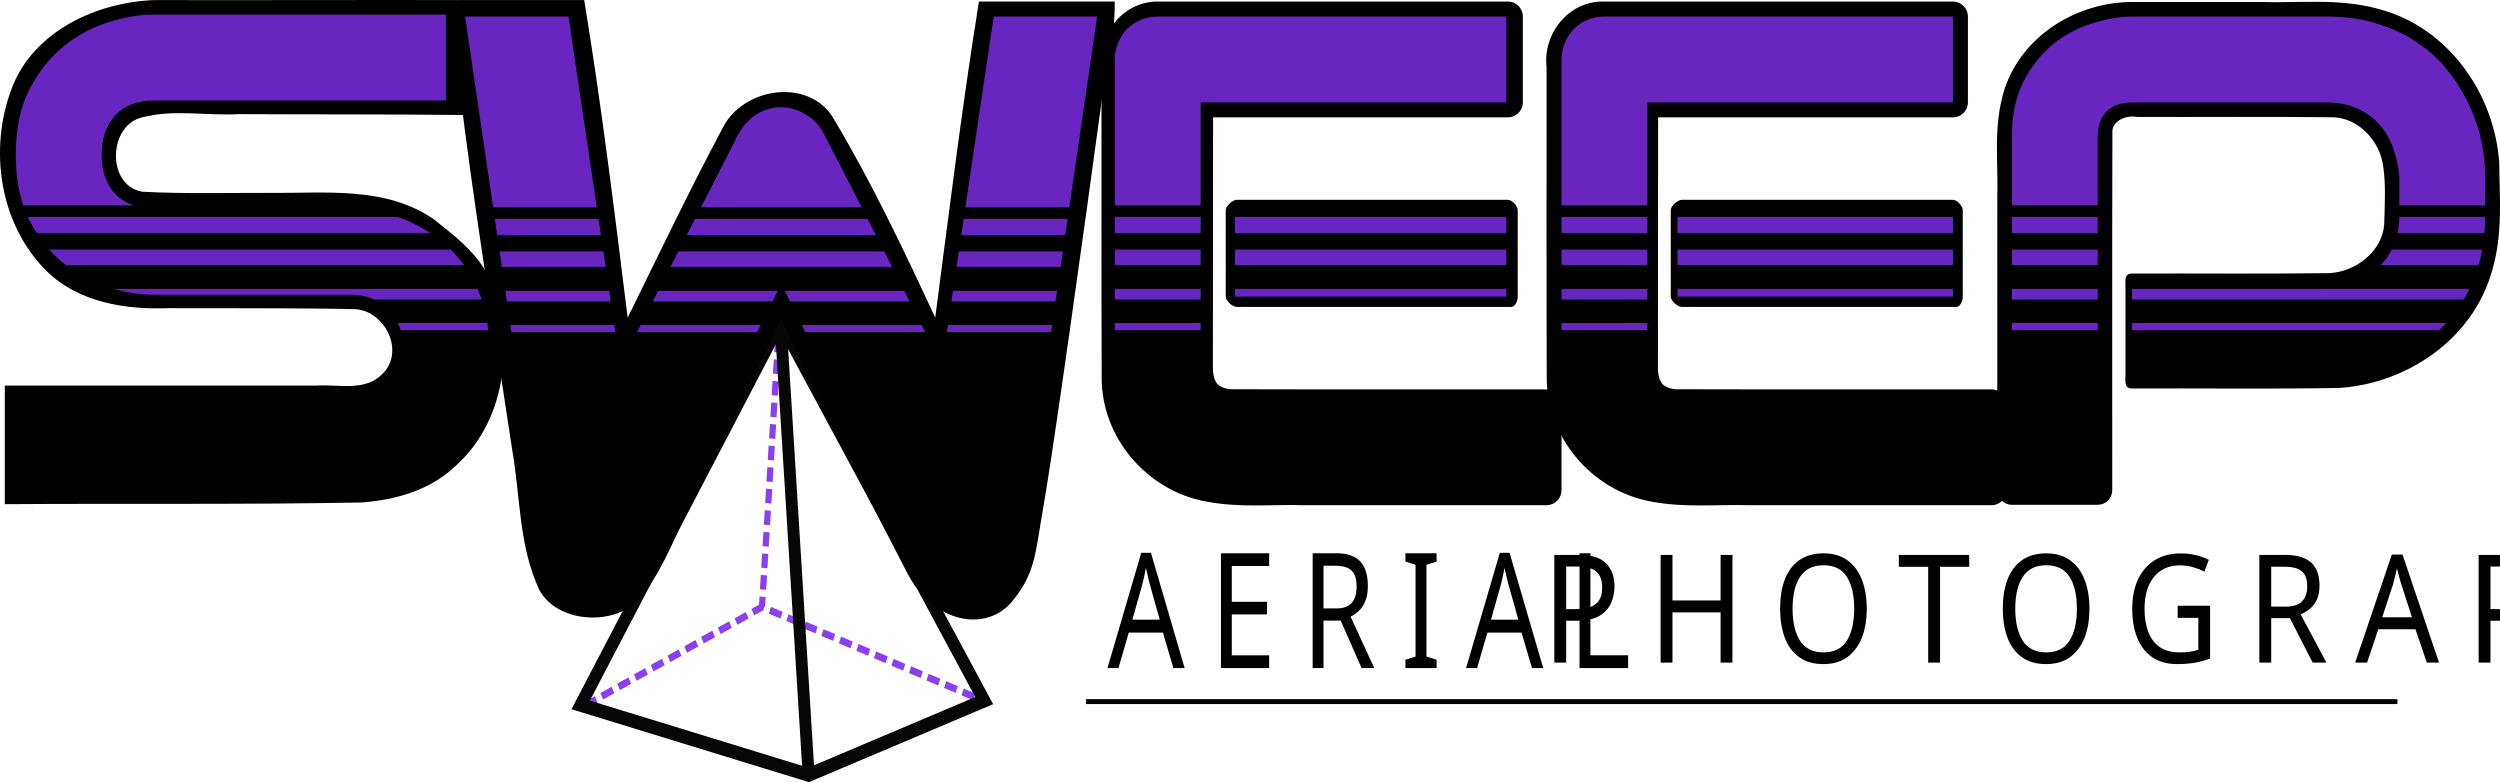
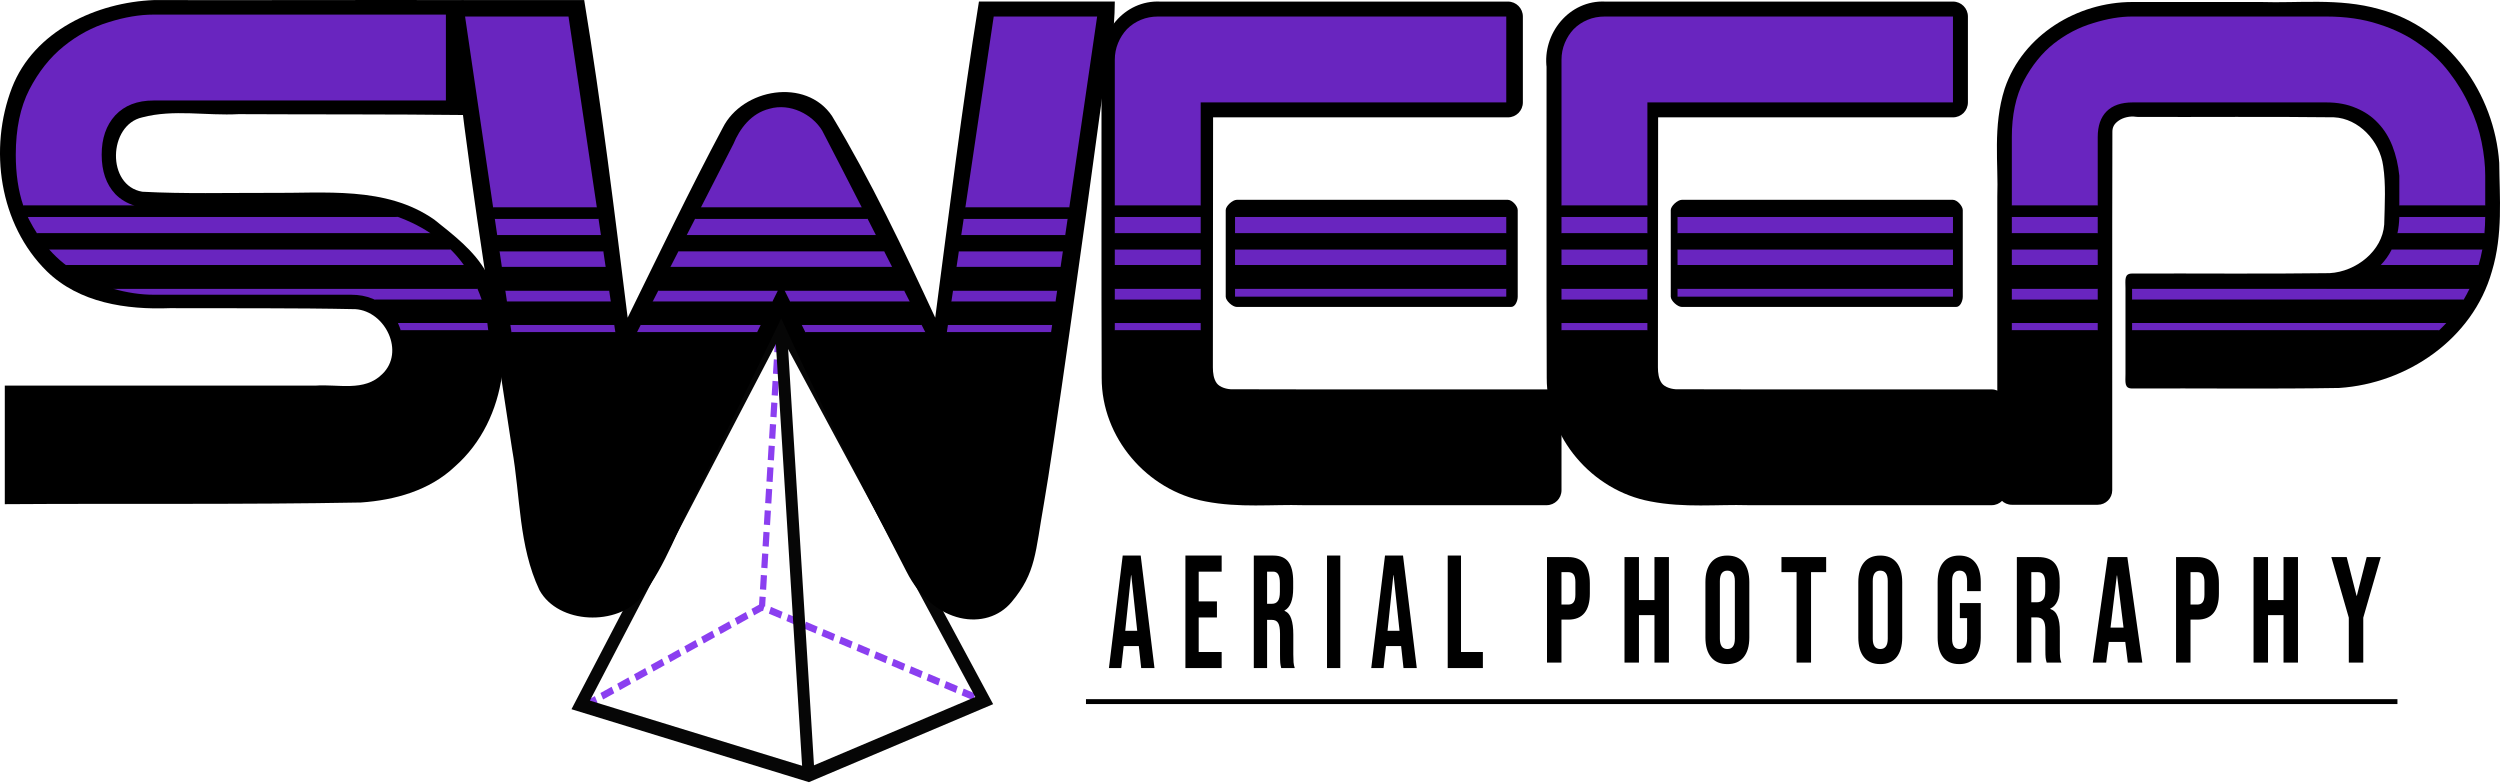
<svg xmlns="http://www.w3.org/2000/svg" width="1994.666" height="624.05" viewBox="0 0 527.755 165.113" version="1.1" id="svg1">
  <defs id="defs1">
    <linearGradient id="linearGradient34">
      <stop style="stop-color:#000000;stop-opacity:1;" offset="0" id="stop34" />
      <stop style="stop-color:#000000;stop-opacity:0;" offset="1" id="stop35" />
    </linearGradient>
  </defs>
  <g id="layer1" transform="translate(-0.608157,-183.2621)">
    <g id="layer1-8" style="display:inline" transform="matrix(1.703187,0,0,1.703187,-36.34128,-77.29725)">
      <g id="g107" transform="matrix(0.9851336,0,0,0.9851336,2.631205,2.926393)">
        <g id="g2" transform="matrix(0.4607489,-0.0051726,0.00600234,0.534658,70.93448,71.48848)" style="display:inline">
          <path style="display:inline;opacity:1;fill:none;stroke:#8b3ff0;stroke-width:1.696;stroke-linecap:butt;stroke-linejoin:miter;stroke-dasharray:3.392, 1.696;stroke-dashoffset:0;stroke-opacity:1" d="M 97.535,231.664 92.293,294.749 M 43.653,317.647 92.309,294.908 151.517,317.226" id="path70" />
          <path style="fill:none;stroke:#060606;stroke-width:3.25;stroke-linecap:butt;stroke-linejoin:miter;stroke-dasharray:none;stroke-opacity:1" d="m 98.199,227.901 -55.725,89.574 62.022,17.076 48.166,-17.027 z" id="path71" />
          <path style="fill:none;stroke:#060606;stroke-width:3.25;stroke-linecap:butt;stroke-linejoin:miter;stroke-dasharray:none;stroke-opacity:1" d="M 104.496,334.551 98.199,227.901" id="path72" />
        </g>
        <g id="g431" style="stroke:none;stroke-opacity:1" transform="translate(-14.81667,-13.75833)">
          <path id="path285-4" style="font-size:85.12px;line-height:1.25;font-family:Audiowide;-inkscape-font-specification:'Audiowide, Normal';font-variant-ligatures:none;display:inline;fill:#000000;stroke-width:0.213" d="m 325.889,166.309 c -2.498,-0.023 -4.922,0.1 -7.229,0.023 -0.02,-3.3e-4 -0.04,-3.3e-4 -0.061,0 -5.394,1e-5 -10.79,0 -16.184,0 -0.001,0 -0.003,0 -0.004,0 -6.84,0.016 -13.714,4.092 -16.016,10.877 -0.003,0.011 -0.007,0.022 -0.01,0.033 -1.518,4.765 -0.77,9.462 -0.926,13.602 -4.3e-4,0.023 -4.3e-4,0.046 0,0.068 v 36.848 c 4.5e-4,1.009 0.819,1.828 1.828,1.828 h 10.805 c 1.009,-4.5e-4 1.827,-0.817 1.828,-1.826 0.012,-14.985 -0.023,-29.967 0.018,-44.941 3.6e-4,-0.021 3.6e-4,-0.042 0,-0.062 -0.022,-0.708 0.251,-1.125 0.809,-1.512 0.558,-0.387 1.416,-0.588 2.143,-0.475 0.092,0.014 0.184,0.021 0.277,0.021 8.236,0.028 16.453,-0.056 24.643,0.045 3.125,0.144 5.771,2.973 6.197,6.119 10e-4,0.009 0.003,0.018 0.004,0.027 0.343,2.265 0.197,4.749 0.127,7.342 -0.231,3.308 -3.505,5.931 -6.861,6.119 -8.26,0.113 -16.556,0.018 -24.869,0.051 -1.006,0.005 -0.821,0.822 -0.821,1.828 v 10.805 c 4.4e-4,1.013 -0.176,1.832 0.837,1.828 8.633,-0.04 17.303,0.082 25.994,-0.064 0.03,-6e-4 0.06,-0.002 0.09,-0.004 8.494,-0.563 16.765,-6.13 19.18,-14.674 1.409,-4.661 0.959,-9.326 0.924,-13.57 -2e-4,-0.037 -0.002,-0.074 -0.004,-0.111 -0.598,-8.622 -6.366,-16.977 -15.062,-19.293 -2.585,-0.736 -5.162,-0.909 -7.656,-0.932 z" />
          <g id="g21" style="stroke:none;stroke-opacity:1">
            <path d="m 287.288,195.438 h 10.806 v -2.073 H 287.288 Z" style="font-size:85.12px;line-height:1.25;font-family:Audiowide;-inkscape-font-specification:'Audiowide, Normal';font-variant-ligatures:none;display:inline;fill:#6925bf;stroke:none;stroke-width:0.213;stroke-opacity:1" id="path285" />
            <path d="m 287.288,199.427 h 10.806 v -1.975 H 287.288 Z" style="font-size:85.12px;line-height:1.25;font-family:Audiowide;-inkscape-font-specification:'Audiowide, Normal';font-variant-ligatures:none;display:inline;fill:#6925bf;stroke:none;stroke-width:0.213;stroke-opacity:1" id="path282" />
            <path d="m 287.288,203.794 h 10.806 v -1.398 H 287.288 Z" style="font-size:85.12px;line-height:1.25;font-family:Audiowide;-inkscape-font-specification:'Audiowide, Normal';font-variant-ligatures:none;display:inline;fill:#6925bf;stroke:none;stroke-width:0.213;stroke-opacity:1" id="path279" />
            <path d="m 298.094,207.646 v -0.927 H 287.288 v 0.927 z" style="font-size:85.12px;line-height:1.25;font-family:Audiowide;-inkscape-font-specification:'Audiowide, Normal';font-variant-ligatures:none;display:inline;fill:#6925bf;stroke:none;stroke-width:0.213;stroke-opacity:1" id="path276" />
            <path d="M 341.95,206.72 H 302.417 v 0.927 h 38.615 c 0.316,-0.296 0.622,-0.605 0.918,-0.927 z" style="font-size:85.12px;line-height:1.25;font-family:Audiowide;-inkscape-font-specification:'Audiowide, Normal';font-variant-ligatures:none;display:inline;fill:#6925bf;stroke:none;stroke-width:0.213;stroke-opacity:1" id="path271" />
            <path d="M 344.878,202.396 H 302.417 v 1.398 h 41.712 c 0.267,-0.448 0.516,-0.914 0.748,-1.398 z" style="font-size:85.12px;line-height:1.25;font-family:Audiowide;-inkscape-font-specification:'Audiowide, Normal';font-variant-ligatures:none;display:inline;fill:#6925bf;stroke:none;stroke-width:0.213;stroke-opacity:1" id="path268" />
            <path d="m 346.483,197.452 h -11.387 c -0.371,0.738 -0.836,1.396 -1.395,1.975 h 12.317 c 0.187,-0.631 0.342,-1.29 0.466,-1.975 z" style="font-size:85.12px;line-height:1.25;font-family:Audiowide;-inkscape-font-specification:'Audiowide, Normal';font-variant-ligatures:none;display:inline;fill:#6925bf;stroke:none;stroke-width:0.213;stroke-opacity:1" id="path265" />
            <path d="M 346.846,193.365 H 336.038 c -0.015,0.73 -0.094,1.421 -0.236,2.073 h 10.947 c 0.058,-0.669 0.091,-1.359 0.097,-2.073 z" style="font-size:85.12px;line-height:1.25;font-family:Audiowide;-inkscape-font-specification:'Audiowide, Normal';font-variant-ligatures:none;display:inline;fill:#6925bf;stroke:none;stroke-width:0.213;stroke-opacity:1" id="path262" />
            <path d="m 302.417,168.159 c -1.496,0 -3.131,0.277 -4.905,0.831 -1.773,0.526 -3.422,1.386 -4.946,2.577 -1.496,1.191 -2.757,2.757 -3.782,4.696 -0.998,1.94 -1.496,4.295 -1.496,7.066 v 8.62 h 10.806 v -8.62 c 0,-1.413 0.374,-2.494 1.122,-3.242 0.748,-0.748 1.843,-1.122 3.284,-1.122 h 24.356 c 1.413,0 2.66,0.236 3.74,0.707 1.081,0.443 1.995,1.067 2.743,1.87 0.776,0.804 1.385,1.773 1.829,2.909 0.443,1.136 0.734,2.383 0.873,3.74 v 3.757 h 10.807 v -3.757 c 0,-1.33 -0.153,-2.743 -0.457,-4.239 -0.305,-1.524 -0.803,-3.021 -1.496,-4.489 -0.665,-1.496 -1.524,-2.923 -2.577,-4.281 -1.025,-1.358 -2.286,-2.549 -3.782,-3.574 -1.469,-1.053 -3.173,-1.884 -5.112,-2.493 -1.94,-0.637 -4.128,-0.956 -6.567,-0.956 z" style="font-size:85.12px;line-height:1.25;font-family:Audiowide;-inkscape-font-specification:'Audiowide, Normal';font-variant-ligatures:none;display:inline;fill:#6925bf;stroke:none;stroke-width:0.213;stroke-opacity:1" id="path259" />
          </g>
          <g id="g20" style="stroke:none;stroke-opacity:1">
            <path d="m 287.288,193.365 h 10.806 v -1.416 H 287.288 Z" style="baseline-shift:baseline;display:inline;overflow:visible;stroke:none;stroke-width:7.116;stroke-opacity:1;enable-background:accumulate;stop-color:#000000" id="path287" />
            <path d="m 287.288,197.452 h 10.806 V 195.438 H 287.288 Z" style="baseline-shift:baseline;display:inline;overflow:visible;stroke:none;stroke-width:7.116;stroke-opacity:1;enable-background:accumulate;stop-color:#000000" id="path284" />
            <path d="m 287.288,202.396 h 10.806 V 199.427 H 287.288 Z" style="baseline-shift:baseline;display:inline;overflow:visible;stroke:none;stroke-width:7.116;stroke-opacity:1;enable-background:accumulate;stop-color:#000000" id="path281" />
            <path d="m 287.288,206.72 h 10.806 v -2.926 H 287.288 Z" style="baseline-shift:baseline;display:inline;overflow:visible;stroke:none;stroke-width:7.116;stroke-opacity:1;enable-background:accumulate;stop-color:#000000" id="path278" />
            <path d="M 298.094,207.646 H 287.288 v 20.113 h 10.806 z" style="baseline-shift:baseline;display:inline;overflow:visible;stroke:none;stroke-width:7.116;stroke-opacity:1;enable-background:accumulate;stop-color:#000000" id="path275" />
            <path d="M 341.032,207.646 H 302.417 v 5.483 h 24.439 c 1.33,0 2.743,-0.152 4.239,-0.457 1.524,-0.305 3.021,-0.79 4.489,-1.455 1.496,-0.665 2.923,-1.524 4.281,-2.577 0.404,-0.313 0.793,-0.645 1.167,-0.995 z" style="baseline-shift:baseline;display:inline;overflow:visible;stroke:none;stroke-width:7.116;stroke-opacity:1;enable-background:accumulate;stop-color:#000000" id="path273" />
            <path d="M 344.129,203.794 H 302.417 v 2.926 h 39.533 c 0.53,-0.578 1.027,-1.198 1.489,-1.861 0.242,-0.343 0.472,-0.698 0.69,-1.065 z" style="baseline-shift:baseline;display:inline;overflow:visible;stroke:none;stroke-width:7.116;stroke-opacity:1;enable-background:accumulate;stop-color:#000000" id="path270" />
            <path d="m 346.018,199.427 h -12.317 c -0.064,0.066 -0.129,0.131 -0.195,0.195 -0.804,0.776 -1.773,1.399 -2.909,1.87 -1.108,0.443 -2.355,0.721 -3.74,0.831 H 302.417 v 0.072 h 42.46 c 0.405,-0.844 0.757,-1.741 1.055,-2.691 0.029,-0.092 0.057,-0.185 0.085,-0.278 z" style="baseline-shift:baseline;display:inline;overflow:visible;stroke:none;stroke-width:7.116;stroke-opacity:1;enable-background:accumulate;stop-color:#000000" id="path267" />
            <path d="m 346.749,195.438 h -10.947 c -0.106,0.489 -0.249,0.955 -0.426,1.399 -0.086,0.211 -0.179,0.415 -0.28,0.614 h 11.387 c 0.117,-0.647 0.205,-1.318 0.266,-2.014 z" style="baseline-shift:baseline;display:inline;overflow:visible;stroke:none;stroke-width:7.116;stroke-opacity:1;enable-background:accumulate;stop-color:#000000" id="path264" />
            <path d="m 346.848,191.95 h -10.807 v 1.147 c 0,0.09 -7e-4,0.18 -0.003,0.269 h 10.808 c 8.1e-4,-0.089 0.002,-0.179 0.002,-0.269 z" style="baseline-shift:baseline;display:inline;overflow:visible;stroke:none;stroke-width:7.116;stroke-opacity:1;enable-background:accumulate;stop-color:#000000" id="path261" />
          </g>
        </g>
        <g id="g430" style="display:inline;stroke:none;stroke-opacity:1" transform="translate(-14.81667,-13.75833)">
          <path id="path228-7-6" style="baseline-shift:baseline;display:inline;overflow:visible;fill:#000000;stroke-width:6.682;enable-background:accumulate;stop-color:#000000" d="m 236.072,166.279 0.098,0.002 c -4.585,-0.237 -7.981,4.054 -7.404,8.375 l -0.018,-0.246 c 0.015,13.06 -0.031,26.13 0.023,39.205 -0.018,7.535 5.705,14.178 13.033,15.547 4.31,0.844 8.458,0.362 12.268,0.477 0.019,9.5e-4 0.038,0.002 0.057,0.002 h 30.613 c 1.039,1.2e-4 1.881,-0.842 1.881,-1.881 v -10.807 c 1.2e-4,-1.038 -0.841,-1.88 -1.879,-1.881 -13.147,-0.012 -26.287,0.023 -39.422,-0.018 -0.025,1.8e-4 -0.05,8.5e-4 -0.074,0.002 -0.681,0.025 -1.627,-0.238 -2.009,-0.771 -0.383,-0.534 -0.479,-1.278 -0.479,-1.985 0,-0.113 -1.2e-4,-0.241 0,-0.379 l 0.026,-31.076 h 37.095 c 1.039,1.2e-4 1.881,-0.842 1.881,-1.881 v -10.805 c 1.2e-4,-1.039 -0.842,-1.881 -1.881,-1.881 z m 9.685,24.943 c -0.519,-6e-5 -1.381,0.774 -1.381,1.293 6e-5,0.519 6e-5,10.369 0,10.889 -6e-5,0.519 0.863,1.293 1.382,1.293 0.519,-6e-5 34.015,-6e-5 34.534,0 0.519,6e-5 0.823,-0.774 0.823,-1.293 -6e-5,-0.519 -6e-5,-10.369 0,-10.889 6e-5,-0.519 -0.716,-1.293 -1.235,-1.293 -0.519,6e-5 -33.604,6e-5 -34.123,0 z" />
          <g id="g23" style="stroke:none;stroke-opacity:1">
            <path d="m 245.228,195.438 h 34.654 v -2.073 h -34.654 z" style="font-size:85.12px;line-height:1.25;font-family:Audiowide;-inkscape-font-specification:'Audiowide, Normal';font-variant-ligatures:none;display:inline;fill:#6925bf;stroke:none;stroke-width:0.213;stroke-opacity:1" id="path255" />
            <path d="m 279.882,202.396 h -34.654 v 1.008 h 34.654 z" style="font-size:85.12px;line-height:1.25;font-family:Audiowide;-inkscape-font-specification:'Audiowide, Normal';font-variant-ligatures:none;display:inline;fill:#6925bf;stroke:none;stroke-width:0.213;stroke-opacity:1" id="path253" />
            <path d="m 245.228,199.427 h 34.654 v -1.975 h -34.654 z" style="font-size:85.12px;line-height:1.25;font-family:Audiowide;-inkscape-font-specification:'Audiowide, Normal';font-variant-ligatures:none;display:inline;fill:#6925bf;stroke:none;stroke-width:0.213;stroke-opacity:1" id="path250" />
            <path d="M 241.434,206.72 H 230.628 v 0.927 h 10.806 z" style="font-size:85.12px;line-height:1.25;font-family:Audiowide;-inkscape-font-specification:'Audiowide, Normal';font-variant-ligatures:none;display:inline;fill:#6925bf;stroke:none;stroke-width:0.213;stroke-opacity:1" id="path245" />
            <path d="M 241.434,202.396 H 230.628 v 1.398 h 10.806 z" style="font-size:85.12px;line-height:1.25;font-family:Audiowide;-inkscape-font-specification:'Audiowide, Normal';font-variant-ligatures:none;display:inline;fill:#6925bf;stroke:none;stroke-width:0.213;stroke-opacity:1" id="path242" />
            <path d="M 241.434,197.452 H 230.628 v 1.975 h 10.806 z" style="font-size:85.12px;line-height:1.25;font-family:Audiowide;-inkscape-font-specification:'Audiowide, Normal';font-variant-ligatures:none;display:inline;fill:#6925bf;stroke:none;stroke-width:0.213;stroke-opacity:1" id="path239" />
            <path d="M 241.434,193.365 H 230.628 v 2.073 h 10.806 z" style="font-size:85.12px;line-height:1.25;font-family:Audiowide;-inkscape-font-specification:'Audiowide, Normal';font-variant-ligatures:none;display:inline;fill:#6925bf;stroke:none;stroke-width:0.213;stroke-opacity:1" id="path235" />
            <path d="m 236.073,168.159 c -0.776,0 -1.496,0.138 -2.161,0.415 -0.665,0.277 -1.247,0.665 -1.746,1.164 -0.471,0.499 -0.845,1.081 -1.122,1.746 -0.277,0.665 -0.415,1.372 -0.415,2.12 v 18.346 h 10.806 V 178.965 l 38.446,-1e-5 v -10.806 z" style="font-size:85.12px;line-height:1.25;font-family:Audiowide;-inkscape-font-specification:'Audiowide, Normal';font-variant-ligatures:none;display:inline;fill:#6925bf;stroke:none;stroke-width:0.213;stroke-opacity:1" id="path231" />
          </g>
          <g id="g22" style="display:inline;stroke:none;stroke-opacity:1">
            <path d="m 245.228,193.365 h 34.654 v -0.851 h -34.654 z" style="baseline-shift:baseline;display:inline;overflow:visible;stroke:none;stroke-width:6.682;stroke-opacity:1;enable-background:accumulate;stop-color:#000000" id="path256" />
            <path d="m 245.228,197.452 h 34.654 v -2.014 h -34.654 z" style="baseline-shift:baseline;display:inline;overflow:visible;stroke:none;stroke-width:6.682;stroke-opacity:1;enable-background:accumulate;stop-color:#000000" id="path254" />
            <path d="m 245.228,199.427 v 2.969 h 34.654 v -2.969 z" style="baseline-shift:baseline;display:inline;overflow:visible;stroke:none;stroke-width:6.682;stroke-opacity:1;enable-background:accumulate;stop-color:#000000" id="path251" />
            <path d="M 241.434,207.646 H 230.628 v 4.943 c 0,2.799 0.499,5.167 1.496,7.107 1.025,1.912 2.286,3.478 3.782,4.697 1.524,1.191 3.173,2.05 4.946,2.577 1.773,0.526 3.408,0.79 4.905,0.79 h 38.986 v -10.806 h -38.903 c -1.441,0 -2.535,-0.374 -3.284,-1.122 -0.748,-0.748 -1.122,-1.829 -1.122,-3.242 z" style="baseline-shift:baseline;display:inline;overflow:visible;stroke:none;stroke-width:6.682;stroke-opacity:1;enable-background:accumulate;stop-color:#000000" id="path247" />
            <path d="M 241.434,203.794 H 230.628 v 2.926 h 10.806 z" style="baseline-shift:baseline;display:inline;overflow:visible;stroke:none;stroke-width:6.682;stroke-opacity:1;enable-background:accumulate;stop-color:#000000" id="path244" />
            <path d="M 241.434,199.427 H 230.628 v 2.969 h 10.806 z" style="baseline-shift:baseline;display:inline;overflow:visible;stroke:none;stroke-width:6.682;stroke-opacity:1;enable-background:accumulate;stop-color:#000000" id="path241" />
            <path d="M 241.434,195.438 H 230.628 v 2.014 h 10.806 z" style="baseline-shift:baseline;display:inline;overflow:visible;stroke:none;stroke-width:6.682;stroke-opacity:1;enable-background:accumulate;stop-color:#000000" id="path237" />
            <path d="M 241.434,191.95 H 230.628 v 1.416 h 10.806 z" style="baseline-shift:baseline;display:inline;overflow:visible;stroke:none;stroke-width:6.682;stroke-opacity:1;enable-background:accumulate;stop-color:#000000" id="path233" />
          </g>
        </g>
        <g id="g429" style="stroke:none;stroke-opacity:1" transform="translate(-14.81667,-13.75833)">
          <path id="path1" style="baseline-shift:baseline;display:inline;overflow:visible;fill:#000000;stroke:none;stroke-width:6.682;stroke-opacity:1;enable-background:accumulate;stop-color:#000000" d="m 180.078,166.279 0.098,0.002 c -4.585,-0.237 -7.981,4.054 -7.404,8.375 l -0.018,-0.246 c 0.015,13.06 -0.031,26.13 0.023,39.205 -0.018,7.535 5.705,14.178 13.033,15.547 4.31,0.844 8.458,0.362 12.268,0.477 0.019,9.5e-4 0.038,0.002 0.057,0.002 h 30.613 c 1.039,1.2e-4 1.881,-0.842 1.881,-1.881 v -10.807 c 1.2e-4,-1.038 -0.841,-1.88 -1.879,-1.881 -13.147,-0.012 -26.287,0.023 -39.422,-0.018 -0.025,1.8e-4 -0.05,8.5e-4 -0.074,0.002 -0.681,0.025 -1.627,-0.238 -2.009,-0.771 -0.383,-0.534 -0.479,-1.278 -0.479,-1.985 0,-0.113 -1.2e-4,-0.241 0,-0.379 l 0.026,-31.076 h 37.095 c 1.039,1.2e-4 1.881,-0.842 1.881,-1.881 v -10.805 c 1.2e-4,-1.039 -0.842,-1.881 -1.881,-1.881 z m 9.685,24.943 c -0.519,-6e-5 -1.381,0.774 -1.381,1.293 6e-5,0.519 6e-5,10.369 0,10.889 -6e-5,0.519 0.863,1.293 1.382,1.293 0.519,-6e-5 34.015,-6e-5 34.534,0 0.519,6e-5 0.823,-0.774 0.823,-1.293 -6e-5,-0.519 -6e-5,-10.369 0,-10.889 6e-5,-0.519 -0.716,-1.293 -1.235,-1.293 -0.519,6e-5 -33.604,6e-5 -34.123,0 z" />
          <g id="g25" style="stroke:none;stroke-opacity:1">
            <path d="m 189.555,195.438 h 34.123 v -2.073 h -34.123 z" style="font-size:85.12px;line-height:1.25;font-family:Audiowide;-inkscape-font-specification:'Audiowide, Normal';font-variant-ligatures:none;fill:#6925bf;stroke:none;stroke-width:0.213;stroke-opacity:1" id="path227" />
            <path d="m 223.678,202.396 h -34.123 v 1.008 h 34.123 z" style="font-size:85.12px;line-height:1.25;font-family:Audiowide;-inkscape-font-specification:'Audiowide, Normal';font-variant-ligatures:none;fill:#6925bf;stroke:none;stroke-width:0.213;stroke-opacity:1" id="path225" />
            <path d="m 189.555,199.427 h 34.123 v -1.975 h -34.123 z" style="font-size:85.12px;line-height:1.25;font-family:Audiowide;-inkscape-font-specification:'Audiowide, Normal';font-variant-ligatures:none;fill:#6925bf;stroke:none;stroke-width:0.213;stroke-opacity:1" id="path222" />
            <path d="m 185.233,206.72 h -10.806 v 0.927 h 10.806 z" style="font-size:85.12px;line-height:1.25;font-family:Audiowide;-inkscape-font-specification:'Audiowide, Normal';font-variant-ligatures:none;fill:#6925bf;stroke:none;stroke-width:0.213;stroke-opacity:1" id="path217" />
            <path d="m 185.233,202.396 h -10.806 v 1.398 h 10.806 z" style="font-size:85.12px;line-height:1.25;font-family:Audiowide;-inkscape-font-specification:'Audiowide, Normal';font-variant-ligatures:none;fill:#6925bf;stroke:none;stroke-width:0.213;stroke-opacity:1" id="path214" />
            <path d="m 185.233,197.452 h -10.806 v 1.975 h 10.806 z" style="font-size:85.12px;line-height:1.25;font-family:Audiowide;-inkscape-font-specification:'Audiowide, Normal';font-variant-ligatures:none;fill:#6925bf;stroke:none;stroke-width:0.213;stroke-opacity:1" id="path211" />
            <path d="m 185.233,193.365 h -10.806 v 2.073 h 10.806 z" style="font-size:85.12px;line-height:1.25;font-family:Audiowide;-inkscape-font-specification:'Audiowide, Normal';font-variant-ligatures:none;fill:#6925bf;stroke:none;stroke-width:0.213;stroke-opacity:1" id="path207" />
            <path d="m 179.871,168.159 c -0.776,0 -1.496,0.138 -2.161,0.415 -0.665,0.277 -1.247,0.665 -1.746,1.164 -0.471,0.499 -0.845,1.081 -1.122,1.746 -0.277,0.665 -0.415,1.372 -0.415,2.12 v 18.346 h 10.806 V 178.965 h 38.446 v -10.806 z" style="font-size:85.12px;line-height:1.25;font-family:Audiowide;-inkscape-font-specification:'Audiowide, Normal';font-variant-ligatures:none;fill:#6925bf;stroke:none;stroke-width:0.213;stroke-opacity:1" id="path203" />
          </g>
          <g id="g24" style="stroke:none;stroke-opacity:1">
            <path d="m 189.555,193.365 h 34.123 v -0.851 h -34.123 z" style="baseline-shift:baseline;display:inline;overflow:visible;stroke:none;stroke-width:6.682;stroke-opacity:1;enable-background:accumulate;stop-color:#000000" id="path228" />
            <path d="m 189.555,197.452 h 34.123 v -2.014 h -34.123 z" style="baseline-shift:baseline;display:inline;overflow:visible;stroke:none;stroke-width:6.682;stroke-opacity:1;enable-background:accumulate;stop-color:#000000" id="path226" />
            <path d="m 189.555,199.427 v 2.969 h 34.123 v -2.969 z" style="baseline-shift:baseline;display:inline;overflow:visible;stroke:none;stroke-width:6.682;stroke-opacity:1;enable-background:accumulate;stop-color:#000000" id="path223" />
            <path d="m 185.233,207.646 h -10.806 v 4.943 c 0,2.799 0.499,5.167 1.496,7.107 1.025,1.912 2.286,3.478 3.782,4.697 1.524,1.191 3.173,2.05 4.946,2.577 1.773,0.526 3.408,0.79 4.905,0.79 h 38.986 v -10.806 h -38.903 c -1.441,0 -2.535,-0.374 -3.284,-1.122 -0.748,-0.748 -1.122,-1.829 -1.122,-3.242 z" style="baseline-shift:baseline;display:inline;overflow:visible;stroke:none;stroke-width:6.682;stroke-opacity:1;enable-background:accumulate;stop-color:#000000" id="path219" />
            <path d="m 185.233,203.794 h -10.806 v 2.926 h 10.806 z" style="baseline-shift:baseline;display:inline;overflow:visible;stroke:none;stroke-width:6.682;stroke-opacity:1;enable-background:accumulate;stop-color:#000000" id="path216" />
            <path d="m 185.233,199.427 h -10.806 v 2.969 h 10.806 z" style="baseline-shift:baseline;display:inline;overflow:visible;stroke:none;stroke-width:6.682;stroke-opacity:1;enable-background:accumulate;stop-color:#000000" id="path213" />
            <path d="m 185.233,195.438 h -10.806 v 2.014 h 10.806 z" style="baseline-shift:baseline;display:inline;overflow:visible;stroke:none;stroke-width:6.682;stroke-opacity:1;enable-background:accumulate;stop-color:#000000" id="path209" />
            <path d="m 185.233,191.95 h -10.806 v 1.416 h 10.806 z" style="baseline-shift:baseline;display:inline;overflow:visible;stroke:none;stroke-width:6.682;stroke-opacity:1;enable-background:accumulate;stop-color:#000000" id="path205" />
          </g>
        </g>
        <g id="g428-6" style="display:inline;stroke:none;stroke-opacity:1" transform="translate(-14.70974,-13.51595)">
          <path id="path2" style="baseline-shift:baseline;display:inline;overflow:visible;fill:#000000;stroke:none;stroke-width:7.903;stroke-opacity:1;enable-background:accumulate;stop-color:#000000" d="m 77.746,152.332 c -4.778,0.918 -0.973,6.925 -0.695,10.033 1.838,15.535 4.418,30.975 6.726,46.449 1.07,6.032 0.808,12.163 3.443,17.753 2.385,4.332 9.853,4.551 12.847,0.84 3.121,-3.997 4.687,-8.964 7.099,-13.398 3.496,-7.206 7.006,-14.405 10.475,-21.624 6.533,14.358 12.36,25.154 15.765,31.858 3.404,6.704 10.107,7.542 13.212,3.831 3.105,-3.711 2.966,-6.179 4.086,-12.465 1.121,-6.286 5.035,-34.204 7.404,-51.714 0.897,-3.725 1.482,-7.544 1.503,-11.381 h -17.094 c -2.126,13.218 -3.759,26.505 -5.5,39.777 -3.999,-8.62 -8.096,-17.243 -12.995,-25.389 -3.282,-4.83 -11.251,-3.457 -13.736,1.499 -4.195,7.857 -8.026,15.903 -11.965,23.89 -1.658,-13.341 -3.284,-26.692 -5.469,-39.959 -5.035,-3.2e-4 -10.07,0.003 -15.104,5.5e-4 z" transform="translate(14.70974,13.51595)" />
          <g id="g27-1" style="stroke:none;stroke-opacity:1">
            <path d="m 133.475,203.788 h 15.048 c -0.237,-0.466 -0.474,-0.932 -0.711,-1.398 h -15.033 c 0.232,0.466 0.465,0.932 0.697,1.398 z" style="font-size:85.12px;line-height:1.25;font-family:Audiowide;-inkscape-font-specification:'Audiowide, Normal';font-variant-ligatures:none;display:inline;fill:#6925bf;stroke:none;stroke-width:0.228;stroke-opacity:1" id="path414-8" />
            <path d="m 135.391,207.641 h 15.093 c -0.157,-0.309 -0.315,-0.618 -0.472,-0.927 h -15.081 c 0.154,0.309 0.307,0.618 0.46,0.927 z" style="font-size:85.12px;line-height:1.25;font-family:Audiowide;-inkscape-font-specification:'Audiowide, Normal';font-variant-ligatures:none;display:inline;fill:#6925bf;stroke:none;stroke-width:0.228;stroke-opacity:1" id="path410-9" />
            <path d="m 166.436,206.714 h -13.11 c -0.046,0.309 -0.092,0.618 -0.137,0.927 h 13.113 c 0.045,-0.309 0.09,-0.618 0.135,-0.927 z" style="font-size:85.12px;line-height:1.25;font-family:Audiowide;-inkscape-font-specification:'Audiowide, Normal';font-variant-ligatures:none;display:inline;fill:#6925bf;stroke:none;stroke-width:0.228;stroke-opacity:1" id="path406-8" />
            <path d="m 167.067,202.39 h -13.099 c -0.069,0.466 -0.138,0.932 -0.207,1.398 h 13.103 c 0.068,-0.466 0.136,-0.932 0.204,-1.398 z" style="font-size:85.12px;line-height:1.25;font-family:Audiowide;-inkscape-font-specification:'Audiowide, Normal';font-variant-ligatures:none;display:inline;fill:#6925bf;stroke:none;stroke-width:0.228;stroke-opacity:1" id="path403-4" />
            <path d="m 167.788,197.446 h -13.087 c -0.098,0.658 -0.195,1.317 -0.293,1.975 h 13.092 c 0.096,-0.658 0.192,-1.317 0.288,-1.975 z" style="font-size:85.12px;line-height:1.25;font-family:Audiowide;-inkscape-font-specification:'Audiowide, Normal';font-variant-ligatures:none;display:inline;fill:#6925bf;stroke:none;stroke-width:0.228;stroke-opacity:1" id="path400-1" />
            <path d="m 168.385,193.36 h -13.077 c -0.103,0.691 -0.205,1.382 -0.308,2.073 h 13.082 c 0.101,-0.691 0.202,-1.382 0.302,-2.073 z" style="font-size:85.12px;line-height:1.25;font-family:Audiowide;-inkscape-font-specification:'Audiowide, Normal';font-variant-ligatures:none;display:inline;fill:#6925bf;stroke:none;stroke-width:0.228;stroke-opacity:1" id="path397-4" />
            <path d="m 155.518,191.944 h 13.074 c 1.169,-8.009 2.337,-16.018 3.505,-24.027 h -13.012 c -1.189,8.009 -2.378,16.018 -3.566,24.027 z" style="font-size:85.12px;line-height:1.25;font-family:Audiowide;-inkscape-font-specification:'Audiowide, Normal';font-variant-ligatures:none;display:inline;fill:#6925bf;stroke:none;stroke-width:0.228;stroke-opacity:1" id="path394-3" />
            <path d="m 122.241,191.944 h 20.25 c -1.652,-3.231 -3.313,-6.459 -4.989,-9.681 -1.234,-2.03 -4.018,-3.495 -6.63,-2.743 -2.329,0.578 -3.747,2.523 -4.533,4.424 -1.366,2.667 -2.732,5.333 -4.098,8 z" style="font-size:85.12px;line-height:1.25;font-family:Audiowide;-inkscape-font-specification:'Audiowide, Normal';font-variant-ligatures:none;display:inline;fill:#6925bf;stroke:none;stroke-width:0.228;stroke-opacity:1" id="path392-9" />
            <path d="m 120.454,195.433 h 23.817 c -0.352,-0.691 -0.705,-1.382 -1.057,-2.073 h -21.698 c -0.354,0.691 -0.708,1.382 -1.062,2.073 z" style="font-size:85.12px;line-height:1.25;font-family:Audiowide;-inkscape-font-specification:'Audiowide, Normal';font-variant-ligatures:none;display:inline;fill:#6925bf;stroke:none;stroke-width:0.228;stroke-opacity:1" id="path390-8" />
            <path d="m 118.411,199.421 h 27.891 c -0.335,-0.658 -0.67,-1.317 -1.005,-1.975 h -25.874 c -0.337,0.658 -0.675,1.317 -1.012,1.975 z" style="font-size:85.12px;line-height:1.25;font-family:Audiowide;-inkscape-font-specification:'Audiowide, Normal';font-variant-ligatures:none;display:inline;fill:#6925bf;stroke:none;stroke-width:0.228;stroke-opacity:1" id="path388-8" />
            <path d="m 116.174,203.788 h 15.062 c 0.232,-0.466 0.464,-0.932 0.697,-1.398 h -15.043 c -0.239,0.466 -0.477,0.932 -0.716,1.398 z" style="font-size:85.12px;line-height:1.25;font-family:Audiowide;-inkscape-font-specification:'Audiowide, Normal';font-variant-ligatures:none;display:inline;fill:#6925bf;stroke:none;stroke-width:0.228;stroke-opacity:1" id="path386-0" />
            <path d="m 114.2,207.641 h 15.114 c 0.154,-0.309 0.308,-0.618 0.462,-0.927 h -15.102 c -0.158,0.309 -0.316,0.618 -0.474,0.927 z" style="font-size:85.12px;line-height:1.25;font-family:Audiowide;-inkscape-font-specification:'Audiowide, Normal';font-variant-ligatures:none;display:inline;fill:#6925bf;stroke:none;stroke-width:0.228;stroke-opacity:1" id="path384-8" />
            <path d="M 111.344,206.714 H 98.275 c 0.045,0.309 0.091,0.618 0.136,0.927 h 13.07 c -0.046,-0.309 -0.092,-0.618 -0.137,-0.927 z" style="font-size:85.12px;line-height:1.25;font-family:Audiowide;-inkscape-font-specification:'Audiowide, Normal';font-variant-ligatures:none;display:inline;fill:#6925bf;stroke:none;stroke-width:0.228;stroke-opacity:1" id="path381-7" />
            <path d="M 110.702,202.39 H 97.639 c 0.068,0.466 0.137,0.932 0.206,1.398 h 13.064 c -0.069,-0.466 -0.138,-0.932 -0.207,-1.398 z" style="font-size:85.12px;line-height:1.25;font-family:Audiowide;-inkscape-font-specification:'Audiowide, Normal';font-variant-ligatures:none;display:inline;fill:#6925bf;stroke:none;stroke-width:0.228;stroke-opacity:1" id="path377-7" />
            <path d="M 109.968,197.446 H 96.913 c 0.097,0.658 0.193,1.317 0.29,1.975 h 13.058 c -0.098,-0.658 -0.195,-1.317 -0.293,-1.975 z" style="font-size:85.12px;line-height:1.25;font-family:Audiowide;-inkscape-font-specification:'Audiowide, Normal';font-variant-ligatures:none;display:inline;fill:#6925bf;stroke:none;stroke-width:0.228;stroke-opacity:1" id="path373-8" />
            <path d="M 109.362,193.36 H 96.314 c 0.101,0.691 0.203,1.382 0.304,2.073 h 13.051 c -0.103,-0.691 -0.205,-1.382 -0.307,-2.073 z" style="font-size:85.12px;line-height:1.25;font-family:Audiowide;-inkscape-font-specification:'Audiowide, Normal';font-variant-ligatures:none;display:inline;fill:#6925bf;stroke:none;stroke-width:0.228;stroke-opacity:1" id="path369-3" />
            <path d="m 92.575,167.917 c 0.029,0.199 0.058,0.398 0.086,0.597 1.153,7.809 2.299,15.619 3.445,23.43 h 13.046 c -1.188,-8.009 -2.377,-16.018 -3.565,-24.027 z" style="font-size:85.12px;line-height:1.25;font-family:Audiowide;-inkscape-font-specification:'Audiowide, Normal';font-variant-ligatures:none;display:inline;fill:#6925bf;stroke:none;stroke-width:0.228;stroke-opacity:1" id="path365-8" />
          </g>
          <g id="g26-3" style="display:inline;stroke:none;stroke-opacity:1">
            <path d="M 134.93,206.714 H 150.011 c -0.497,-0.975 -0.993,-1.95 -1.489,-2.926 h -15.048 c 0.486,0.975 0.971,1.951 1.456,2.926 z" style="baseline-shift:baseline;display:inline;overflow:visible;stroke:none;stroke-width:7.903;stroke-opacity:1;enable-background:accumulate;stop-color:#000000" id="path412-7" />
            <path d="m 166.301,207.641 h -13.113 c -0.203,1.368 -0.406,2.736 -0.609,4.104 -0.7,-1.367 -1.398,-2.736 -2.095,-4.104 H 135.391 c 5.11,10.279 10.199,20.568 15.368,30.823 1.234,2.213 4.406,3.701 7.097,2.656 2.896,-1.102 4.269,-3.967 4.523,-6.594 1.307,-8.962 2.615,-17.923 3.923,-26.885 z" style="baseline-shift:baseline;display:inline;overflow:visible;stroke:none;stroke-width:7.903;stroke-opacity:1;enable-background:accumulate;stop-color:#000000" id="path408-1" />
            <path d="m 166.863,203.788 h -13.103 c -0.145,0.975 -0.29,1.951 -0.435,2.926 h 13.11 c 0.142,-0.975 0.285,-1.951 0.427,-2.926 z" style="baseline-shift:baseline;display:inline;overflow:visible;stroke:none;stroke-width:7.903;stroke-opacity:1;enable-background:accumulate;stop-color:#000000" id="path405-0" />
            <path d="m 167.5,199.421 h -13.092 c -0.147,0.99 -0.294,1.979 -0.441,2.969 h 13.099 c 0.144,-0.99 0.289,-1.979 0.434,-2.969 z" style="baseline-shift:baseline;display:inline;overflow:visible;stroke:none;stroke-width:7.903;stroke-opacity:1;enable-background:accumulate;stop-color:#000000" id="path402-7" />
            <path d="m 168.082,195.433 h -13.082 c -0.1,0.671 -0.199,1.343 -0.299,2.014 h 13.087 c 0.098,-0.671 0.196,-1.343 0.294,-2.014 z" style="baseline-shift:baseline;display:inline;overflow:visible;stroke:none;stroke-width:7.903;stroke-opacity:1;enable-background:accumulate;stop-color:#000000" id="path399-3" />
            <path d="m 155.518,191.944 c -0.07,0.472 -0.14,0.944 -0.21,1.416 h 13.077 c 0.069,-0.472 0.138,-0.944 0.207,-1.416 z" style="baseline-shift:baseline;display:inline;overflow:visible;stroke:none;stroke-width:7.903;stroke-opacity:1;enable-background:accumulate;stop-color:#000000" id="path395-4" />
            <path d="m 121.516,193.36 h 21.698 c -0.241,-0.472 -0.482,-0.944 -0.723,-1.416 h -20.25 c -0.242,0.472 -0.483,0.944 -0.725,1.416 z" style="baseline-shift:baseline;display:inline;overflow:visible;stroke:none;stroke-width:7.903;stroke-opacity:1;enable-background:accumulate;stop-color:#000000" id="path391-9" />
            <path d="m 119.423,197.446 h 25.874 c -0.342,-0.671 -0.684,-1.343 -1.026,-2.014 h -23.817 c -0.344,0.671 -0.688,1.343 -1.031,2.014 z" style="baseline-shift:baseline;display:inline;overflow:visible;stroke:none;stroke-width:7.903;stroke-opacity:1;enable-background:accumulate;stop-color:#000000" id="path389-6" />
            <path d="m 116.889,202.39 h 15.043 c 0.141,-0.283 0.282,-0.566 0.423,-0.849 0.141,0.283 0.282,0.566 0.423,0.849 h 15.033 c -0.503,-0.99 -1.006,-1.979 -1.509,-2.969 h -27.891 c -0.507,0.99 -1.014,1.979 -1.521,2.969 z" style="baseline-shift:baseline;display:inline;overflow:visible;stroke:none;stroke-width:7.903;stroke-opacity:1;enable-background:accumulate;stop-color:#000000" id="path387-5" />
            <path d="m 114.675,206.714 h 15.102 c 0.486,-0.975 0.973,-1.951 1.459,-2.926 h -15.062 c -0.5,0.975 -0.999,1.951 -1.499,2.926 z" style="baseline-shift:baseline;display:inline;overflow:visible;stroke:none;stroke-width:7.903;stroke-opacity:1;enable-background:accumulate;stop-color:#000000" id="path385-1" />
            <path d="M 111.481,207.641 H 98.411 c 1.395,9.478 2.797,18.955 4.221,28.429 0.522,2.5 2.569,5.051 5.606,5.358 2.791,0.264 5.289,-1.65 6.169,-3.886 4.969,-9.967 9.938,-19.935 14.908,-29.902 h -15.114 c -0.703,1.372 -1.406,2.744 -2.109,4.116 -0.204,-1.372 -0.407,-2.744 -0.61,-4.116 z" style="baseline-shift:baseline;display:inline;overflow:visible;stroke:none;stroke-width:7.903;stroke-opacity:1;enable-background:accumulate;stop-color:#000000" id="path383-0" />
            <path d="M 110.909,203.788 H 97.845 c 0.143,0.975 0.286,1.951 0.43,2.926 h 13.069 c -0.145,-0.975 -0.29,-1.951 -0.435,-2.926 z" style="baseline-shift:baseline;display:inline;overflow:visible;stroke:none;stroke-width:7.903;stroke-opacity:1;enable-background:accumulate;stop-color:#000000" id="path379-9" />
            <path d="M 110.261,199.421 H 97.203 c 0.145,0.99 0.29,1.979 0.436,2.969 h 13.063 c -0.147,-0.99 -0.293,-1.979 -0.44,-2.969 z" style="baseline-shift:baseline;display:inline;overflow:visible;stroke:none;stroke-width:7.903;stroke-opacity:1;enable-background:accumulate;stop-color:#000000" id="path375-9" />
            <path d="M 109.669,195.433 H 96.618 c 0.099,0.671 0.197,1.343 0.296,2.014 h 13.055 c -0.1,-0.671 -0.2,-1.343 -0.299,-2.014 z" style="baseline-shift:baseline;display:inline;overflow:visible;stroke:none;stroke-width:7.903;stroke-opacity:1;enable-background:accumulate;stop-color:#000000" id="path371-6" />
            <path d="M 109.152,191.944 H 96.106 c 0.069,0.472 0.138,0.944 0.208,1.416 h 13.048 c -0.07,-0.472 -0.14,-0.944 -0.21,-1.416 z" style="baseline-shift:baseline;display:inline;overflow:visible;stroke:none;stroke-width:7.903;stroke-opacity:1;enable-background:accumulate;stop-color:#000000" id="path367-8" />
          </g>
        </g>
        <g id="g427" style="display:inline;opacity:1;stroke:none;stroke-opacity:1" transform="translate(-14.81667,-13.75833)">
          <path id="path195-1" style="font-size:85.12px;line-height:1.25;font-family:Audiowide;-inkscape-font-specification:'Audiowide, Normal';font-variant-ligatures:none;display:inline;opacity:1;fill:#000000;stroke-width:0.213" d="m 53.566,166.088 c -7.265,0.283 -15.115,3.884 -17.889,11.018 -2.962,7.691 -1.6,17.208 4.381,23.102 4.08,3.988 10.014,4.854 15.482,4.643 7.786,0.032 15.576,-0.038 23.359,0.127 3.763,0.262 6.258,5.396 3.361,8.17 -2.259,2.264 -5.566,1.234 -8.406,1.449 H 34.771 v 14.916 c 14.937,-0.103 29.882,0.065 44.812,-0.211 4.281,-0.3 8.633,-1.507 11.82,-4.527 6.754,-5.948 7.721,-16.555 3.967,-24.404 -1.534,-2.761 -4.14,-4.714 -6.559,-6.658 -6.1,-4.27 -13.838,-3.288 -20.863,-3.365 -5.289,-0.013 -10.59,0.134 -15.871,-0.145 -4.541,-0.753 -4.303,-8.396 -0.018,-9.354 3.956,-1.048 8.09,-0.186 12.129,-0.408 9.511,0.05 19.022,5.4e-4 28.533,0.111 l -0.191,-14.463 c -12.637,-0.028 -26.328,0.028 -38.965,-10e-6 z" />
          <g id="g29" style="display:inline;stroke:none;stroke-opacity:1">
            <path d="M 95.482,206.719 H 84.234 c 0.078,0.167 0.148,0.339 0.213,0.516 0.049,0.135 0.095,0.271 0.136,0.41 h 11.013 c -0.032,-0.315 -0.07,-0.623 -0.116,-0.927 z" style="font-size:85.12px;line-height:1.25;font-family:Audiowide;-inkscape-font-specification:'Audiowide, Normal';font-variant-ligatures:none;opacity:1;fill:#6925bf;stroke:none;stroke-width:0.213;stroke-opacity:1" id="path195" />
            <path d="M 94.235,202.395 H 48.339 c 1.831,0.511 3.546,0.767 5.144,0.767 h 24.854 c 0.998,0 1.898,0.166 2.702,0.499 0.105,0.042 0.207,0.086 0.307,0.132 h 13.428 c -0.164,-0.482 -0.344,-0.948 -0.54,-1.398 z" style="font-size:85.12px;line-height:1.25;font-family:Audiowide;-inkscape-font-specification:'Audiowide, Normal';font-variant-ligatures:none;opacity:1;fill:#6925bf;stroke:none;stroke-width:0.213;stroke-opacity:1" id="path192" />
            <path d="M 90.847,197.451 H 40.343 c 0.572,0.649 1.184,1.237 1.836,1.762 0.091,0.072 0.181,0.143 0.273,0.213 h 50.08 c -0.517,-0.721 -1.078,-1.379 -1.685,-1.975 z" style="font-size:85.12px;line-height:1.25;font-family:Audiowide;-inkscape-font-specification:'Audiowide, Normal';font-variant-ligatures:none;opacity:1;fill:#6925bf;stroke:none;stroke-width:0.213;stroke-opacity:1" id="path189" />
            <path d="M 84.215,193.364 H 37.66 c 0.063,0.136 0.129,0.271 0.196,0.404 0.304,0.585 0.626,1.142 0.967,1.669 h 49.52 c -0.759,-0.51 -1.545,-0.955 -2.358,-1.336 -0.587,-0.281 -1.177,-0.527 -1.77,-0.737 z" style="font-size:85.12px;line-height:1.25;font-family:Audiowide;-inkscape-font-specification:'Audiowide, Normal';font-variant-ligatures:none;opacity:1;fill:#6925bf;stroke:none;stroke-width:0.213;stroke-opacity:1" id="path186" />
            <path d="m 53.484,167.917 c -1.746,0 -3.63,0.318 -5.652,0.956 -2.023,0.61 -3.907,1.621 -5.652,3.034 -1.718,1.385 -3.159,3.2 -4.323,5.445 -1.136,2.217 -1.704,4.946 -1.704,8.188 0,2.413 0.314,4.549 0.944,6.409 h 14.011 c -0.961,-0.291 -1.775,-0.779 -2.444,-1.463 -1.136,-1.219 -1.704,-2.868 -1.704,-4.946 0,-2.05 0.568,-3.699 1.704,-4.946 1.164,-1.247 2.77,-1.87 4.821,-1.87 h 36.783 v -10.806 z" style="font-size:85.12px;line-height:1.25;font-family:Audiowide;-inkscape-font-specification:'Audiowide, Normal';font-variant-ligatures:none;opacity:1;fill:#6925bf;stroke:none;stroke-width:0.213;stroke-opacity:1" id="path183" />
          </g>
          <g id="g28" style="display:inline;stroke:none;stroke-opacity:1">
            <path d="M 95.597,207.645 H 84.584 c 0.214,0.719 0.321,1.497 0.321,2.333 0,2.05 -0.582,3.685 -1.746,4.905 -1.136,1.219 -2.743,1.829 -4.821,1.829 H 36.651 v 10.806 h 41.687 c 1.164,0 2.397,-0.138 3.7,-0.415 1.33,-0.277 2.632,-0.707 3.907,-1.289 1.275,-0.582 2.508,-1.33 3.699,-2.244 1.191,-0.914 2.23,-2.023 3.117,-3.325 0.887,-1.302 1.593,-2.798 2.12,-4.489 0.554,-1.718 0.831,-3.644 0.831,-5.777 0,-0.81 -0.038,-1.587 -0.114,-2.333 z" style="baseline-shift:baseline;display:inline;overflow:visible;opacity:1;stroke:none;stroke-width:8.893;stroke-opacity:1;enable-background:accumulate;stop-color:#000000;stop-opacity:1" id="path197" />
            <path d="m 94.775,203.793 h -13.428 c 0.696,0.321 1.287,0.748 1.771,1.281 0.458,0.48 0.83,1.028 1.116,1.645 h 11.247 c -0.131,-0.872 -0.318,-1.698 -0.56,-2.476 -0.047,-0.151 -0.096,-0.301 -0.146,-0.45 z" style="baseline-shift:baseline;display:inline;overflow:visible;opacity:1;stroke:none;stroke-width:8.893;stroke-opacity:1;enable-background:accumulate;stop-color:#000000;stop-opacity:1" id="path194" />
            <path d="m 92.531,199.426 h -50.08 c 1.669,1.277 3.462,2.217 5.38,2.821 0.17,0.051 0.34,0.101 0.508,0.148 h 45.896 c -0.417,-0.955 -0.909,-1.835 -1.475,-2.641 -0.075,-0.111 -0.152,-0.22 -0.229,-0.328 z" style="baseline-shift:baseline;display:inline;overflow:visible;opacity:1;stroke:none;stroke-width:8.893;stroke-opacity:1;enable-background:accumulate;stop-color:#000000;stop-opacity:1" id="path191" />
            <path d="M 88.343,195.437 H 38.823 c 0.471,0.727 0.977,1.398 1.52,2.014 H 90.847 c -0.371,-0.364 -0.758,-0.705 -1.162,-1.022 -0.437,-0.354 -0.884,-0.685 -1.341,-0.992 z" style="baseline-shift:baseline;display:inline;overflow:visible;opacity:1;stroke:none;stroke-width:8.893;stroke-opacity:1;enable-background:accumulate;stop-color:#000000;stop-opacity:1" id="path188" />
            <path d="M 51.106,191.948 H 37.096 c 0.166,0.491 0.354,0.963 0.564,1.416 h 46.555 c -0.694,-0.246 -1.393,-0.444 -2.095,-0.593 -1.302,-0.305 -2.535,-0.471 -3.699,-0.499 h -0.083 -24.854 c -0.873,0 -1.665,-0.108 -2.377,-0.324 z" style="baseline-shift:baseline;display:inline;overflow:visible;opacity:1;stroke:none;stroke-width:8.893;stroke-opacity:1;enable-background:accumulate;stop-color:#000000;stop-opacity:1" id="path185" />
          </g>
        </g>
        <g id="g68" transform="matrix(0.8828574,0,0,0.6308111,19.57905,77.75117)" style="fill:#000000;fill-opacity:1">
-           <text xml:space="preserve" style="font-size:23.732px;line-height:1;font-family:Audiowide;-inkscape-font-specification:'Audiowide, Normal';font-variant-ligatures:none;letter-spacing:4.832px;word-spacing:0.473px;display:inline;opacity:1;fill:#000000;stroke-width:0.989;fill-opacity:1" x="278.009" y="197.619" id="text68-8" transform="scale(0.7893121,1.266926)">
-             <tspan id="tspan68-2" style="font-style:normal;font-variant:normal;font-weight:normal;font-stretch:normal;font-size:23.732px;line-height:1;font-family:'Bebas Neue';-inkscape-font-specification:'Bebas Neue, Normal';font-variant-ligatures:none;font-variant-caps:normal;font-variant-numeric:normal;font-variant-east-asian:normal;letter-spacing:4.832px;word-spacing:0.473px;direction:ltr;fill:#000000;stroke-width:0.989;fill-opacity:1" x="278.009" y="197.619">PHOTOGRAPHY</tspan>
-           </text>
-           <text xml:space="preserve" style="font-size:23.492px;line-height:1;font-family:Audiowide;-inkscape-font-specification:'Audiowide, Normal';font-variant-ligatures:none;letter-spacing:4.771px;word-spacing:0.468px;fill:#000000;stroke-width:0.979;fill-opacity:1" x="215.009" y="184.283" id="text68" transform="scale(0.7328479,1.36454)">
-             <tspan id="tspan68" style="font-style:normal;font-variant:normal;font-weight:normal;font-stretch:normal;font-size:23.492px;line-height:1;font-family:'Bebas Neue';-inkscape-font-specification:'Bebas Neue, Normal';font-variant-ligatures:none;font-variant-caps:normal;font-variant-numeric:normal;font-variant-east-asian:normal;letter-spacing:4.771px;word-spacing:0.468px;direction:ltr;fill:#000000;stroke-width:0.979;fill-opacity:1" x="215.009" y="184.283">AERIAL</tspan>
-           </text>
+           <path style="font-size:23.732px;line-height:1;font-family:'Bebas Neue';-inkscape-font-specification:'Bebas Neue, Normal';font-variant-ligatures:none;letter-spacing:4.832px;word-spacing:0.473px;stroke-width:0.989" d="m 278.982,181.007 h 3.845 q 1.946,0 2.919,1.044 0.973,1.044 0.973,3.061 v 1.637 q 0,2.017 -0.973,3.061 -0.973,1.044 -2.919,1.044 h -1.234 v 6.764 h -2.61 z m 3.845,7.475 q 0.641,0 0.949,-0.356 0.332,-0.356 0.332,-1.21 v -1.97 q 0,-0.854 -0.332,-1.21 -0.309,-0.356 -0.949,-0.356 h -1.234 v 5.102 z m 10.148,-7.475 h 2.61 v 6.763 h 2.8 v -6.763 h 2.61 v 16.612 h -2.61 v -7.475 h -2.8 v 7.475 h -2.61 z m 18.572,16.849 q -1.922,0 -2.943,-1.092 -1.02,-1.092 -1.02,-3.085 v -8.733 q 0,-1.993 1.02,-3.085 1.02,-1.092 2.943,-1.092 1.922,0 2.943,1.092 1.02,1.092 1.02,3.085 v 8.733 q 0,1.993 -1.02,3.085 -1.02,1.092 -2.943,1.092 z m 0,-2.373 q 1.353,0 1.353,-1.637 v -9.065 q 0,-1.637 -1.353,-1.637 -1.353,0 -1.353,1.637 v 9.065 q 0,1.637 1.353,1.637 z M 324.043,183.38 h -2.729 v -2.373 h 8.069 V 183.38 h -2.729 v 14.239 h -2.61 z m 15.108,14.476 q -1.922,0 -2.943,-1.092 -1.02,-1.092 -1.02,-3.085 v -8.733 q 0,-1.993 1.02,-3.085 1.02,-1.092 2.943,-1.092 1.922,0 2.943,1.092 1.02,1.092 1.02,3.085 v 8.733 q 0,1.993 -1.02,3.085 -1.02,1.092 -2.943,1.092 z m 0,-2.373 q 1.353,0 1.353,-1.637 v -9.065 q 0,-1.637 -1.353,-1.637 -1.353,0 -1.353,1.637 v 9.065 q 0,1.637 1.353,1.637 z m 14.253,2.373 q -1.899,0 -2.895,-1.068 -0.997,-1.092 -0.997,-3.109 v -8.733 q 0,-2.017 0.997,-3.085 0.997,-1.092 2.895,-1.092 1.899,0 2.895,1.092 0.997,1.068 0.997,3.085 v 1.424 h -2.468 v -1.59 q 0,-1.637 -1.353,-1.637 -1.353,0 -1.353,1.637 v 9.089 q 0,1.614 1.353,1.614 1.353,0 1.353,-1.614 v -3.251 h -1.305 v -2.373 h 3.773 v 5.435 q 0,2.017 -0.997,3.109 -0.997,1.068 -2.895,1.068 z m 10.409,-16.849 h 3.868 q 2.017,0 2.943,0.949 0.926,0.926 0.926,2.872 v 1.02 q 0,2.587 -1.709,3.275 v 0.048 q 0.949,0.285 1.329,1.163 0.403,0.878 0.403,2.349 v 2.919 q 0,0.712 0.048,1.163 0.048,0.427 0.237,0.854 h -2.658 q -0.142,-0.403 -0.19,-0.759 -0.048,-0.356 -0.048,-1.282 v -3.038 q 0,-1.139 -0.38,-1.59 -0.356,-0.451 -1.258,-0.451 h -0.902 v 7.119 h -2.61 z m 3.56,7.119 q 0.783,0 1.163,-0.403 0.403,-0.403 0.403,-1.353 v -1.282 q 0,-0.902 -0.332,-1.305 -0.309,-0.403 -0.997,-0.403 h -1.187 v 4.746 z m 12.853,-7.119 h 3.536 l 2.705,16.612 h -2.61 l -0.475,-3.299 v 0.048 h -2.966 l -0.475,3.251 h -2.421 z m 2.848,11.106 -1.163,-8.211 h -0.048 l -1.139,8.211 z m 9.483,-11.106 h 3.845 q 1.946,0 2.919,1.044 0.973,1.044 0.973,3.061 v 1.637 q 0,2.017 -0.973,3.061 -0.973,1.044 -2.919,1.044 h -1.234 v 6.764 h -2.61 z m 3.845,7.475 q 0.641,0 0.949,-0.356 0.332,-0.356 0.332,-1.21 v -1.97 q 0,-0.854 -0.332,-1.21 -0.309,-0.356 -0.949,-0.356 h -1.234 v 5.102 z m 10.148,-7.475 h 2.61 v 6.763 h 2.8 v -6.763 h 2.61 v 16.612 h -2.61 v -7.475 h -2.8 v 7.475 h -2.61 z m 17.196,9.54 -3.156,-9.54 h 2.777 l 1.78,6.099 h 0.048 l 1.78,-6.099 h 2.539 l -3.156,9.54 v 7.072 h -2.61 z" id="text68-8" transform="scale(0.7893121,1.266926)" aria-label="PHOTOGRAPHY" />
+           <path style="font-size:23.492px;line-height:1;font-family:'Bebas Neue';-inkscape-font-specification:'Bebas Neue, Normal';font-variant-ligatures:none;letter-spacing:4.771px;word-spacing:0.468px;stroke-width:0.979" d="m 217.969,167.838 h 3.5 l 2.678,16.445 h -2.584 l -0.47,-3.265 v 0.047 h -2.937 l -0.47,3.218 h -2.396 z m 2.819,10.994 -1.151,-8.128 h -0.047 l -1.128,8.128 z m 9.375,-10.994 h 7.048 v 2.349 h -4.464 v 4.346 h 3.547 v 2.349 h -3.547 v 5.051 h 4.464 v 2.349 h -7.048 z m 13.298,0 h 3.829 q 1.997,0 2.913,0.94 0.916,0.916 0.916,2.843 v 1.01 q 0,2.561 -1.691,3.242 v 0.047 q 0.94,0.282 1.316,1.151 0.399,0.869 0.399,2.326 v 2.89 q 0,0.705 0.047,1.151 0.047,0.423 0.235,0.846 h -2.631 q -0.141,-0.399 -0.188,-0.752 -0.047,-0.352 -0.047,-1.269 v -3.007 q 0,-1.128 -0.376,-1.574 -0.352,-0.446 -1.245,-0.446 h -0.893 v 7.048 h -2.584 z m 3.524,7.048 q 0.775,0 1.151,-0.399 0.399,-0.399 0.399,-1.339 v -1.269 q 0,-0.893 -0.329,-1.292 -0.305,-0.399 -0.987,-0.399 h -1.175 v 4.698 z m 10.714,-7.048 h 2.584 v 16.445 h -2.584 z m 11.278,0 h 3.5 l 2.678,16.445 h -2.584 l -0.47,-3.265 v 0.047 h -2.937 l -0.47,3.218 h -2.396 z m 2.819,10.994 -1.151,-8.128 h -0.047 l -1.128,8.128 z m 9.375,-10.994 h 2.584 v 14.095 h 4.252 v 2.349 h -6.836 z" id="text68" transform="scale(0.7328479,1.36454)" aria-label="AERIAL" />
        </g>
        <path style="display:inline;fill:none;stroke:#000000;stroke-width:0.616;stroke-linecap:butt;stroke-linejoin:miter;stroke-dasharray:none;stroke-opacity:1" d="M 155.983,240.594 H 320.986" id="path28" />
      </g>
    </g>
  </g>
</svg>
